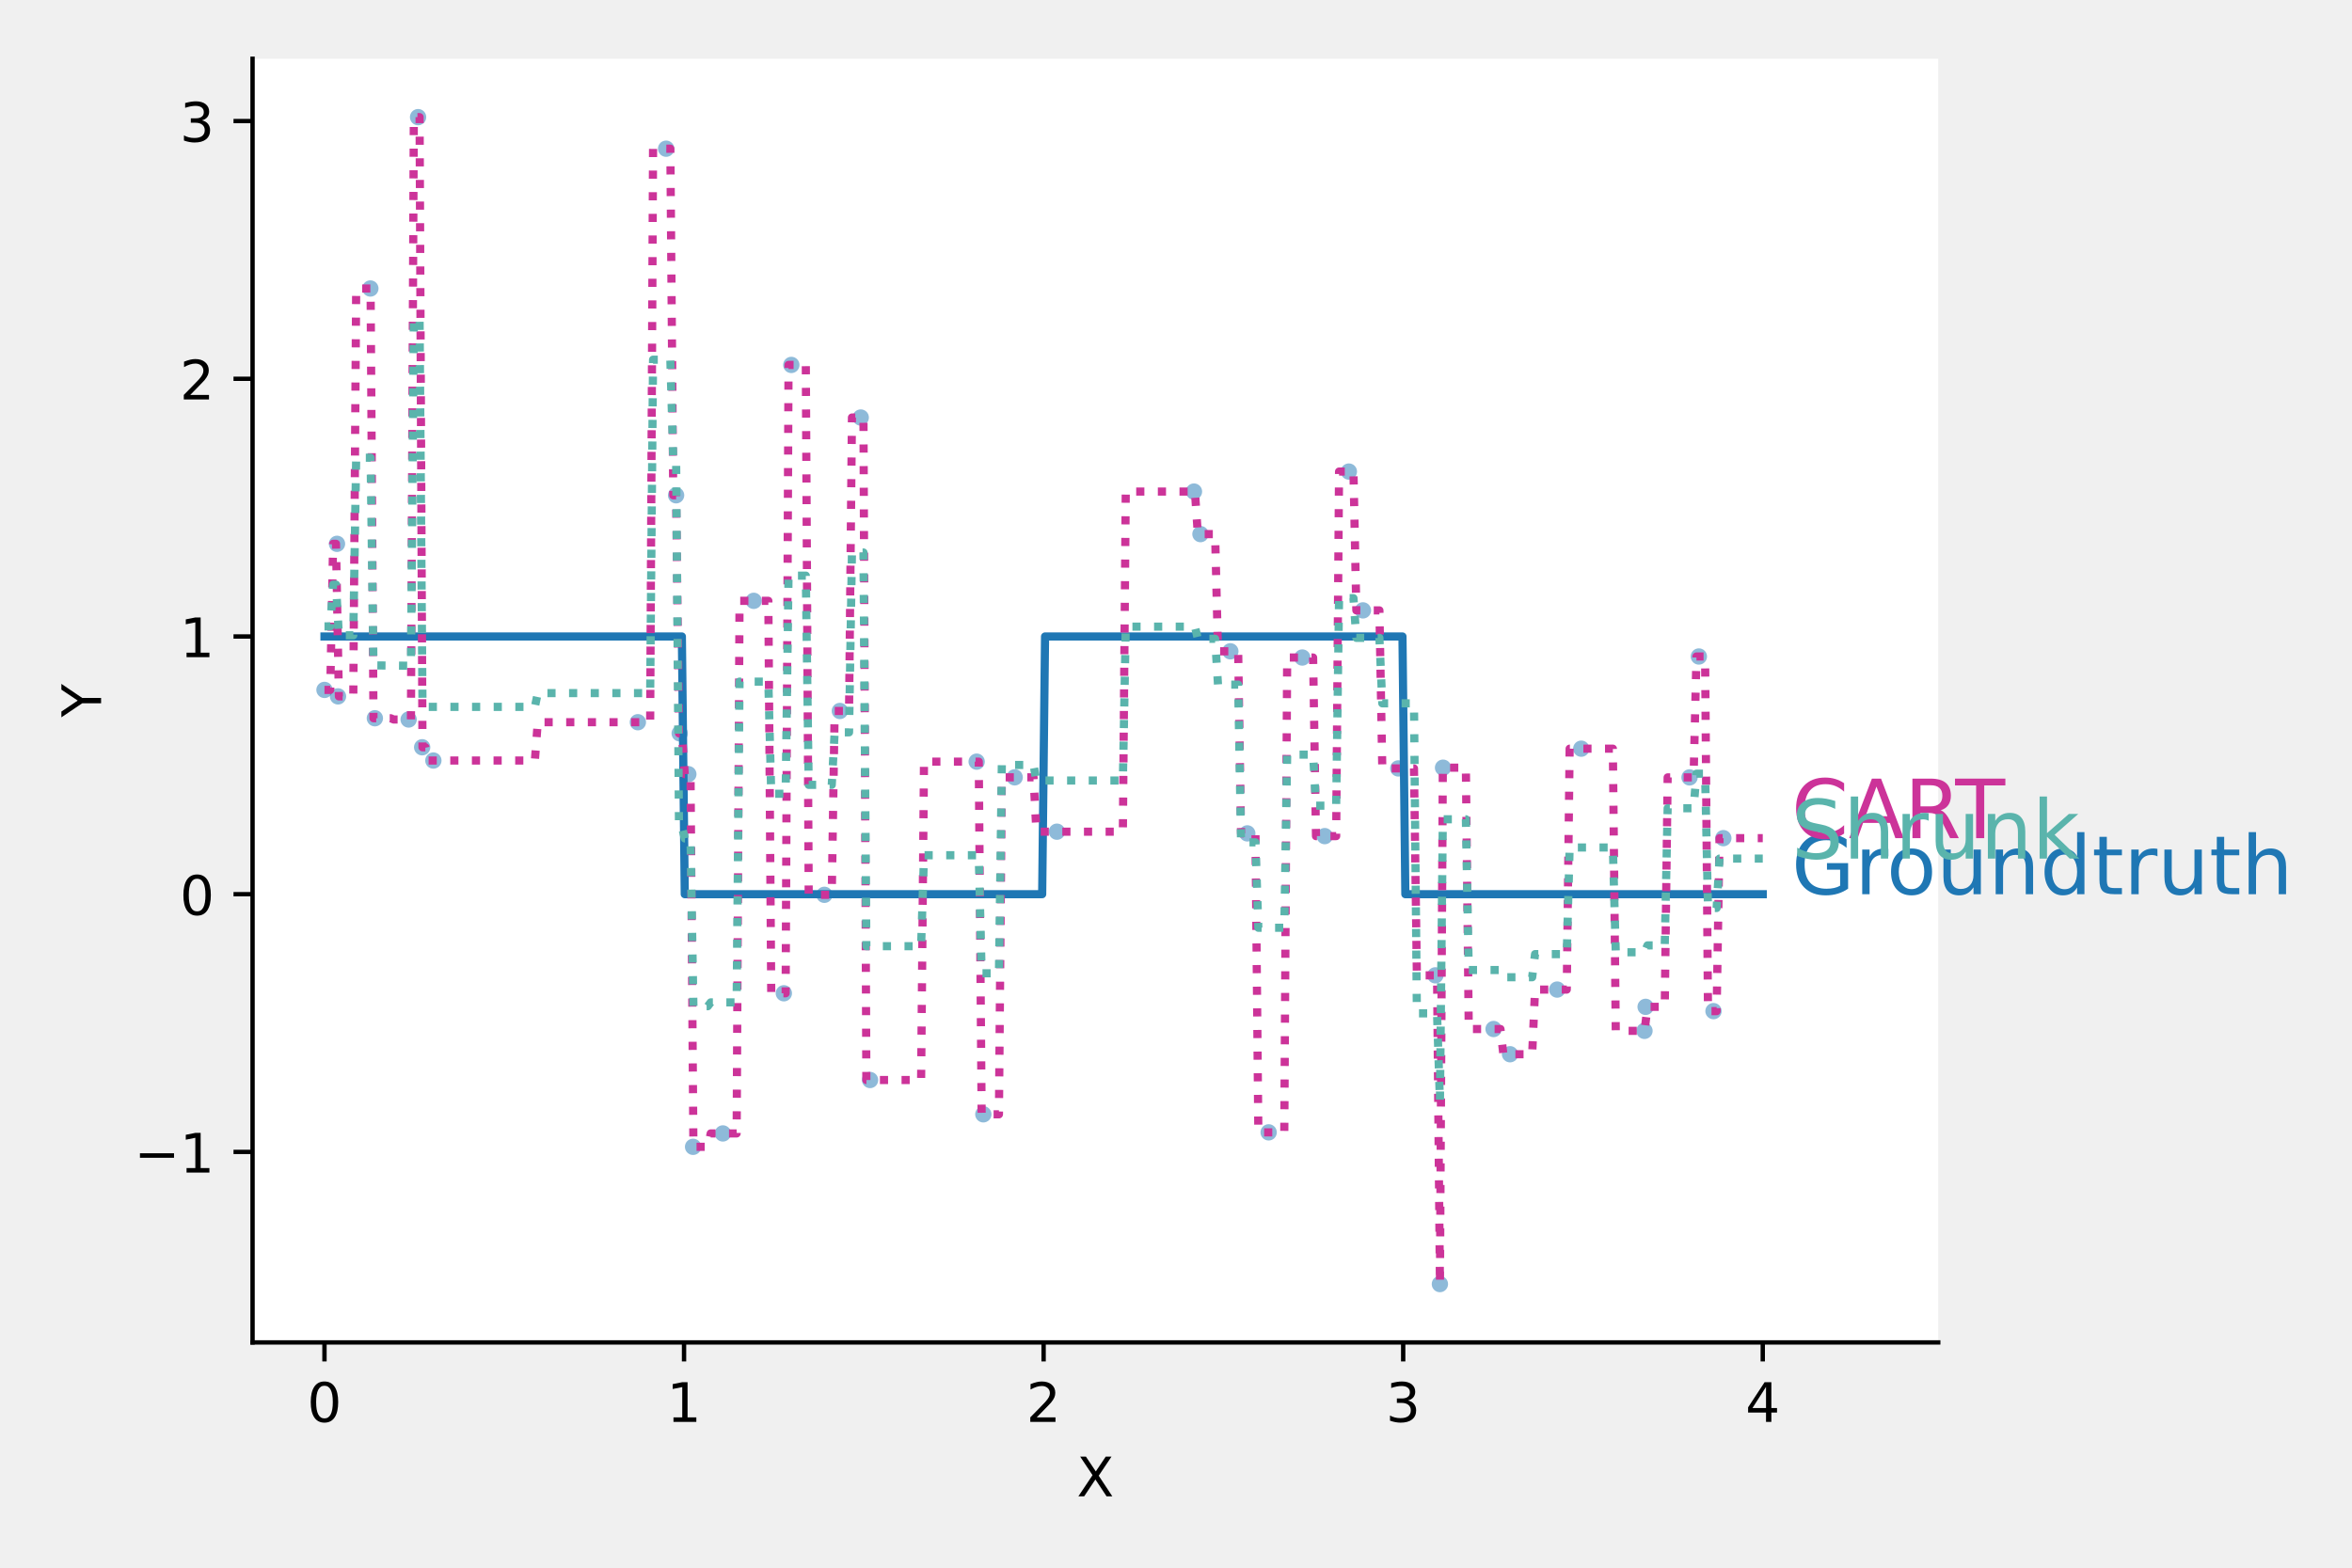
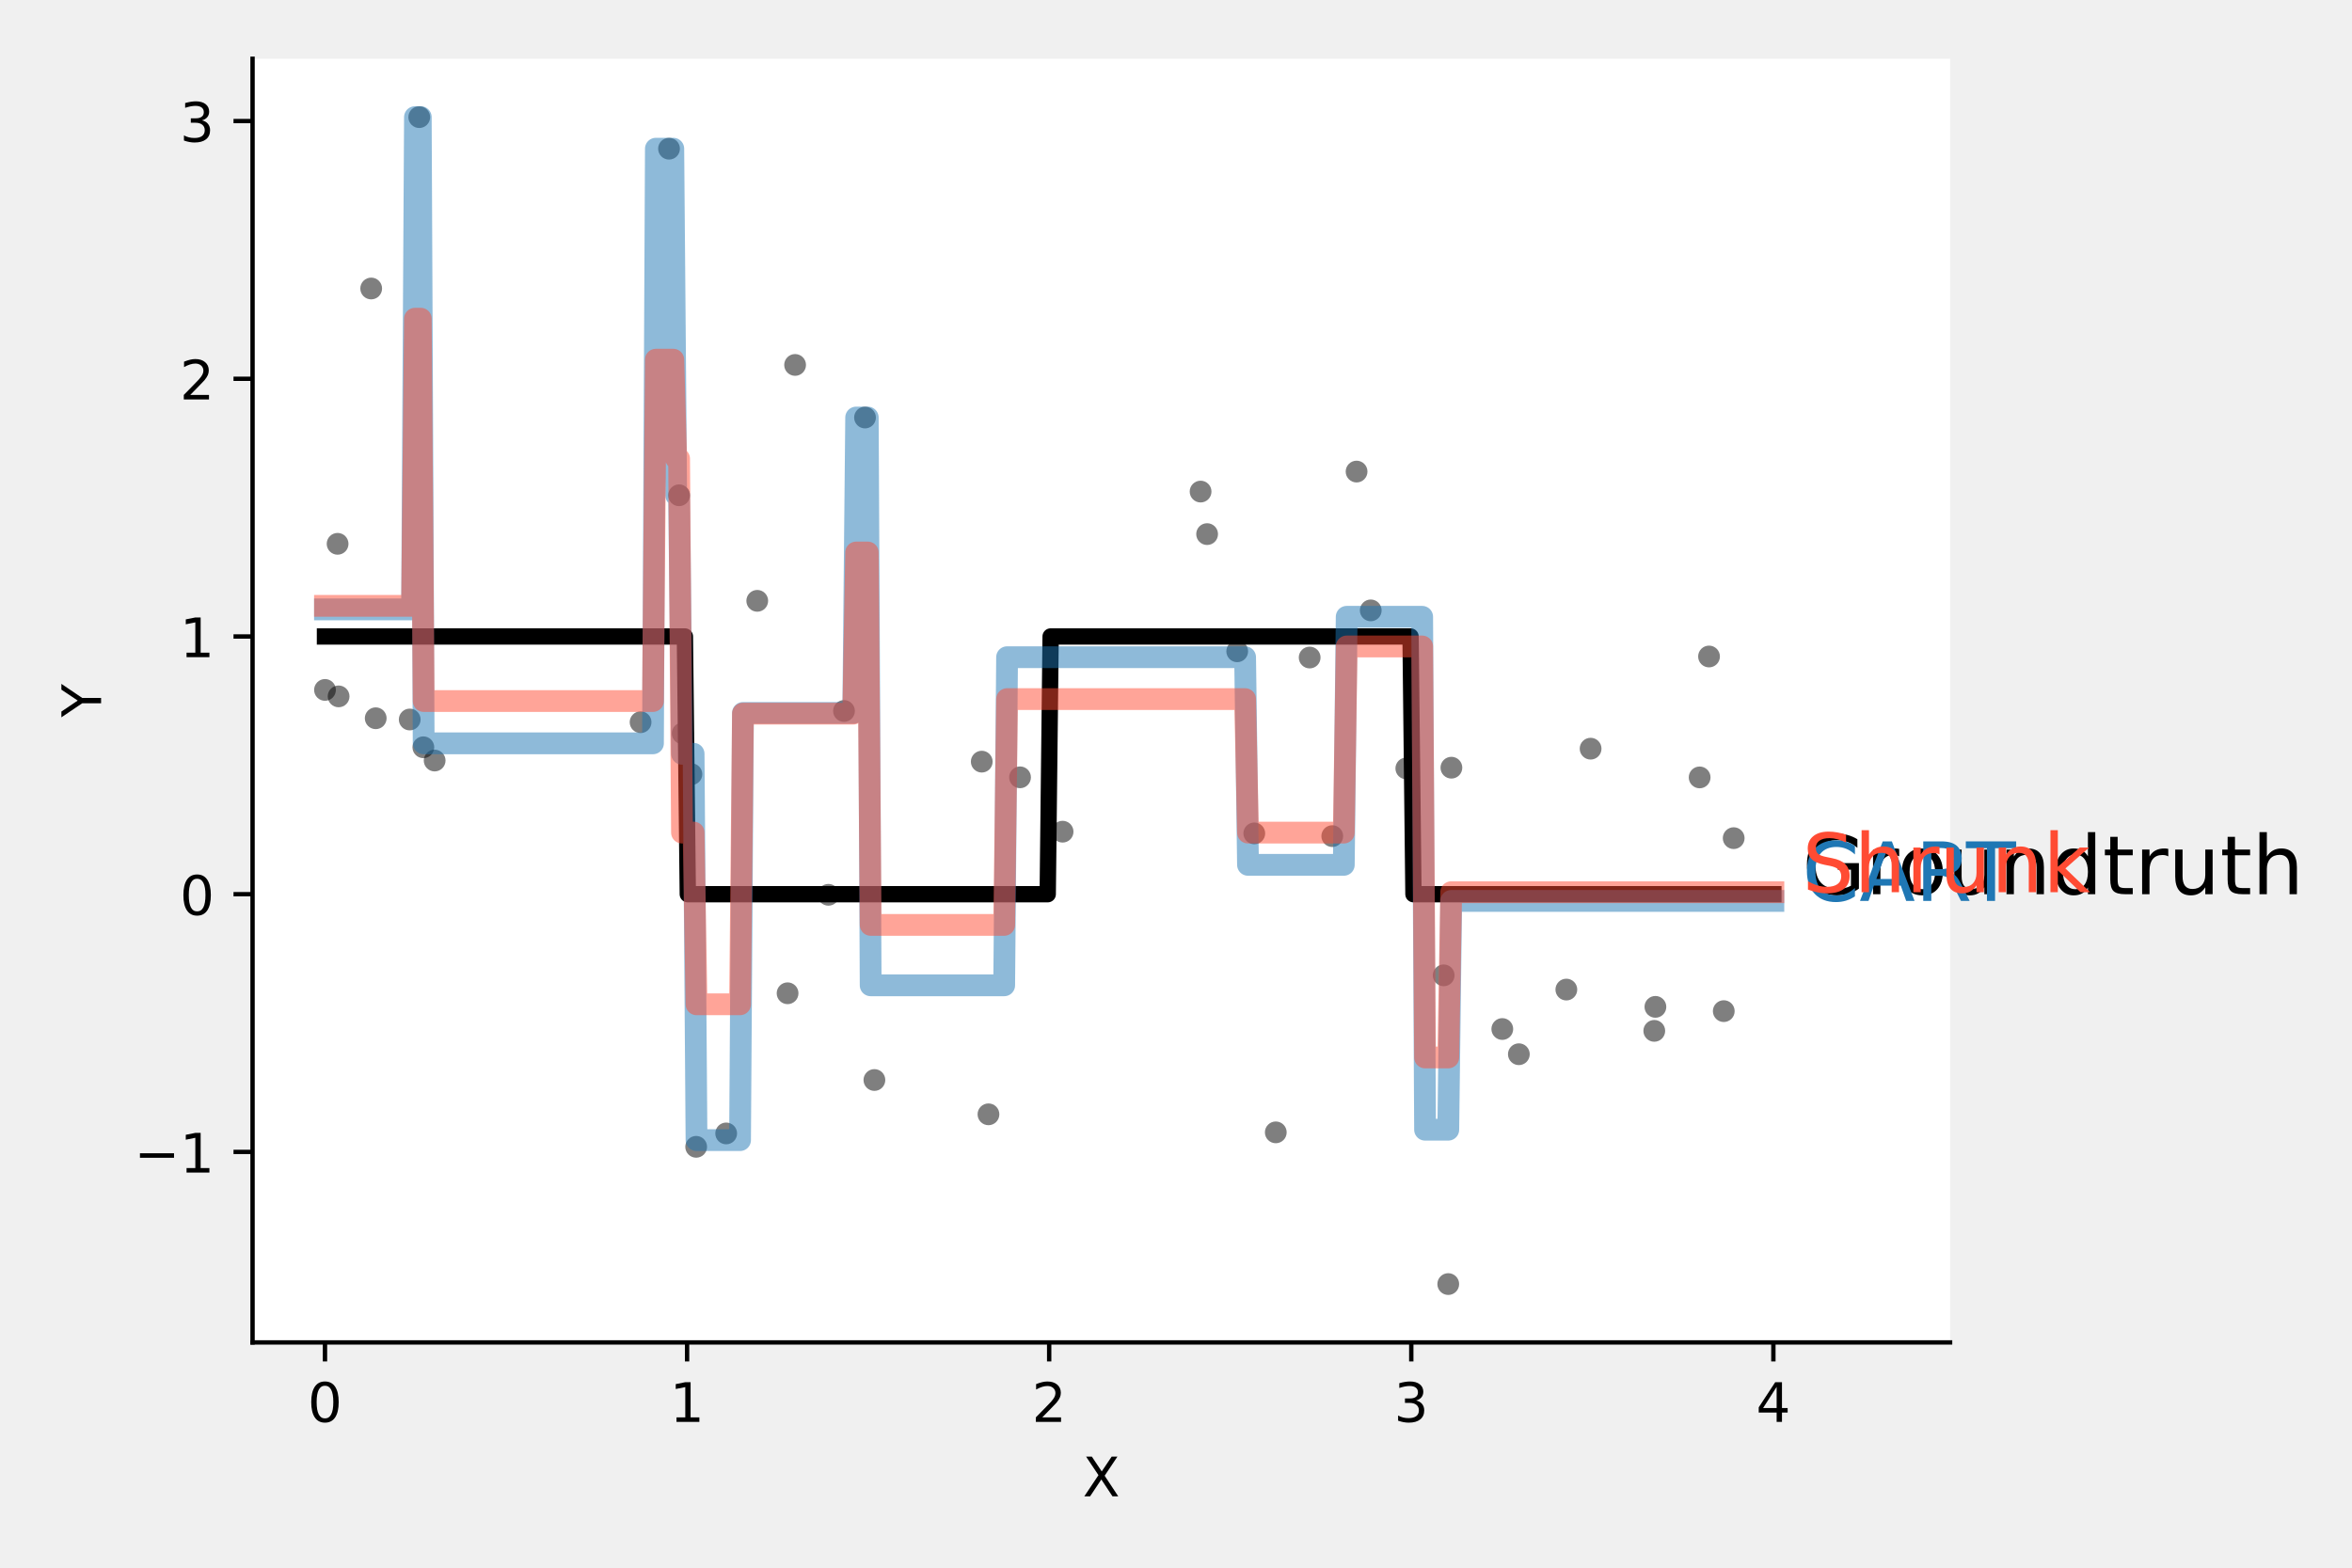
<svg xmlns="http://www.w3.org/2000/svg" xmlns:xlink="http://www.w3.org/1999/xlink" height="288pt" version="1.1" viewBox="0 0 432 288" width="432pt">
  <defs>
    <style type="text/css">*{stroke-linecap:butt;stroke-linejoin:round;}</style>
  </defs>
  <g id="figure_1">
    <g id="patch_1">
      <path d="M 0 288  L 432 288  L 432 0  L 0 0  z " style="fill:none;" />
    </g>
    <g id="axes_1">
      <g id="patch_2">
-         <path d="M 46.388 246.616  L 356.001 246.616  L 356.001 10.8  L 46.388 10.8  z " style="fill:#ffffff;" />
+         <path d="M 46.388 246.616  L 358.178 246.616  L 358.178 10.8  L 46.388 10.8  z " style="fill:#ffffff;" />
      </g>
      <g id="matplotlib.axis_1">
        <g id="xtick_1">
          <g id="line2d_1">
            <defs>
-               <path d="M 0 0  L 0 3.5  " id="m88d612ea85" style="stroke:#000000;stroke-width:0.8;" />
+               <path d="M 0 0  L 0 3.5  " id="me3b4409cb2" style="stroke:#000000;stroke-width:0.8;" />
            </defs>
            <g>
-               <use style="stroke:#000000;stroke-width:0.8;" x="59.597" xlink:href="#m88d612ea85" y="246.616" />
+               <use style="stroke:#000000;stroke-width:0.8;" x="59.69" xlink:href="#me3b4409cb2" y="246.616" />
            </g>
          </g>
          <g id="text_1">
-             <g transform="translate(56.4155 261.2144)scale(0.1 -0.1)">
+             <g transform="translate(56.50837 261.2144)scale(0.1 -0.1)">
              <defs>
                <path d="M 2034 4250  Q 1547 4250 1301 3770  Q 1056 3291 1056 2328  Q 1056 1369 1301 889  Q 1547 409 2034 409  Q 2525 409 2770 889  Q 3016 1369 3016 2328  Q 3016 3291 2770 3770  Q 2525 4250 2034 4250  z M 2034 4750  Q 2819 4750 3233 4129  Q 3647 3509 3647 2328  Q 3647 1150 3233 529  Q 2819 -91 2034 -91  Q 1250 -91 836 529  Q 422 1150 422 2328  Q 422 3509 836 4129  Q 1250 4750 2034 4750  z " id="DejaVuSans-30" transform="scale(0.015625)" />
              </defs>
              <use xlink:href="#DejaVuSans-30" />
            </g>
          </g>
        </g>
        <g id="xtick_2">
          <g id="line2d_2">
            <g>
-               <use style="stroke:#000000;stroke-width:0.8;" x="125.64" xlink:href="#m88d612ea85" y="246.616" />
+               <use style="stroke:#000000;stroke-width:0.8;" x="126.198" xlink:href="#me3b4409cb2" y="246.616" />
            </g>
          </g>
          <g id="text_2">
-             <g transform="translate(122.4592 261.2144)scale(0.1 -0.1)">
+             <g transform="translate(123.0164 261.2144)scale(0.1 -0.1)">
              <defs>
                <path d="M 794 531  L 1825 531  L 1825 4091  L 703 3866  L 703 4441  L 1819 4666  L 2450 4666  L 2450 531  L 3481 531  L 3481 0  L 794 0  L 794 531  z " id="DejaVuSans-31" transform="scale(0.015625)" />
              </defs>
              <use xlink:href="#DejaVuSans-31" />
            </g>
          </g>
        </g>
        <g id="xtick_3">
          <g id="line2d_3">
            <g>
-               <use style="stroke:#000000;stroke-width:0.8;" x="191.684" xlink:href="#m88d612ea85" y="246.616" />
+               <use style="stroke:#000000;stroke-width:0.8;" x="192.706" xlink:href="#me3b4409cb2" y="246.616" />
            </g>
          </g>
          <g id="text_3">
-             <g transform="translate(188.503 261.2144)scale(0.1 -0.1)">
+             <g transform="translate(189.5245 261.2144)scale(0.1 -0.1)">
              <defs>
                <path d="M 1228 531  L 3431 531  L 3431 0  L 469 0  L 469 531  Q 828 903 1448 1529  Q 2069 2156 2228 2338  Q 2531 2678 2651 2914  Q 2772 3150 2772 3378  Q 2772 3750 2511 3984  Q 2250 4219 1831 4219  Q 1534 4219 1204 4116  Q 875 4013 500 3803  L 500 4441  Q 881 4594 1212 4672  Q 1544 4750 1819 4750  Q 2544 4750 2975 4387  Q 3406 4025 3406 3419  Q 3406 3131 3298 2873  Q 3191 2616 2906 2266  Q 2828 2175 2409 1742  Q 1991 1309 1228 531  z " id="DejaVuSans-32" transform="scale(0.015625)" />
              </defs>
              <use xlink:href="#DejaVuSans-32" />
            </g>
          </g>
        </g>
        <g id="xtick_4">
          <g id="line2d_4">
            <g>
-               <use style="stroke:#000000;stroke-width:0.8;" x="257.728" xlink:href="#m88d612ea85" y="246.616" />
+               <use style="stroke:#000000;stroke-width:0.8;" x="259.214" xlink:href="#me3b4409cb2" y="246.616" />
            </g>
          </g>
          <g id="text_4">
-             <g transform="translate(254.5467 261.2144)scale(0.1 -0.1)">
+             <g transform="translate(256.0326 261.2144)scale(0.1 -0.1)">
              <defs>
                <path d="M 2597 2516  Q 3050 2419 3304 2112  Q 3559 1806 3559 1356  Q 3559 666 3084 287  Q 2609 -91 1734 -91  Q 1441 -91 1130 -33  Q 819 25 488 141  L 488 750  Q 750 597 1062 519  Q 1375 441 1716 441  Q 2309 441 2620 675  Q 2931 909 2931 1356  Q 2931 1769 2642 2001  Q 2353 2234 1838 2234  L 1294 2234  L 1294 2753  L 1863 2753  Q 2328 2753 2575 2939  Q 2822 3125 2822 3475  Q 2822 3834 2567 4026  Q 2313 4219 1838 4219  Q 1578 4219 1281 4162  Q 984 4106 628 3988  L 628 4550  Q 988 4650 1302 4700  Q 1616 4750 1894 4750  Q 2613 4750 3031 4423  Q 3450 4097 3450 3541  Q 3450 3153 3228 2886  Q 3006 2619 2597 2516  z " id="DejaVuSans-33" transform="scale(0.015625)" />
              </defs>
              <use xlink:href="#DejaVuSans-33" />
            </g>
          </g>
        </g>
        <g id="xtick_5">
          <g id="line2d_5">
            <g>
-               <use style="stroke:#000000;stroke-width:0.8;" x="323.772" xlink:href="#m88d612ea85" y="246.616" />
+               <use style="stroke:#000000;stroke-width:0.8;" x="325.722" xlink:href="#me3b4409cb2" y="246.616" />
            </g>
          </g>
          <g id="text_5">
-             <g transform="translate(320.5904 261.2144)scale(0.1 -0.1)">
+             <g transform="translate(322.5407 261.2144)scale(0.1 -0.1)">
              <defs>
                <path d="M 2419 4116  L 825 1625  L 2419 1625  L 2419 4116  z M 2253 4666  L 3047 4666  L 3047 1625  L 3713 1625  L 3713 1100  L 3047 1100  L 3047 0  L 2419 0  L 2419 1100  L 313 1100  L 313 1709  L 2253 4666  z " id="DejaVuSans-34" transform="scale(0.015625)" />
              </defs>
              <use xlink:href="#DejaVuSans-34" />
            </g>
          </g>
        </g>
        <g id="text_6">
-           <g transform="translate(197.7695 274.8926)scale(0.1 -0.1)">
+           <g transform="translate(198.8579 274.8926)scale(0.1 -0.1)">
            <defs>
              <path d="M 403 4666  L 1081 4666  L 2241 2931  L 3406 4666  L 4084 4666  L 2584 2425  L 4184 0  L 3506 0  L 2194 1984  L 872 0  L 191 0  L 1856 2491  L 403 4666  z " id="DejaVuSans-58" transform="scale(0.015625)" />
            </defs>
            <use xlink:href="#DejaVuSans-58" />
          </g>
        </g>
      </g>
      <g id="matplotlib.axis_2">
        <g id="ytick_1">
          <g id="line2d_6">
            <defs>
-               <path d="M 0 0  L -3.5 0  " id="m5447506911" style="stroke:#000000;stroke-width:0.8;" />
+               <path d="M 0 0  L -3.5 0  " id="m76768db3b4" style="stroke:#000000;stroke-width:0.8;" />
            </defs>
            <g>
-               <use style="stroke:#000000;stroke-width:0.8;" x="46.388" xlink:href="#m5447506911" y="211.617" />
+               <use style="stroke:#000000;stroke-width:0.8;" x="46.388" xlink:href="#m76768db3b4" y="211.617" />
            </g>
          </g>
          <g id="text_7">
            <g transform="translate(24.64581 215.416)scale(0.1 -0.1)">
              <defs>
                <path d="M 678 2272  L 4684 2272  L 4684 1741  L 678 1741  L 678 2272  z " id="DejaVuSans-2212" transform="scale(0.015625)" />
              </defs>
              <use xlink:href="#DejaVuSans-2212" />
              <use x="83.789" xlink:href="#DejaVuSans-31" />
            </g>
          </g>
        </g>
        <g id="ytick_2">
          <g id="line2d_7">
            <g>
-               <use style="stroke:#000000;stroke-width:0.8;" x="46.388" xlink:href="#m5447506911" y="164.272" />
+               <use style="stroke:#000000;stroke-width:0.8;" x="46.388" xlink:href="#m76768db3b4" y="164.272" />
            </g>
          </g>
          <g id="text_8">
            <g transform="translate(33.0255 168.0717)scale(0.1 -0.1)">
              <use xlink:href="#DejaVuSans-30" />
            </g>
          </g>
        </g>
        <g id="ytick_3">
          <g id="line2d_8">
            <g>
-               <use style="stroke:#000000;stroke-width:0.8;" x="46.388" xlink:href="#m5447506911" y="116.928" />
+               <use style="stroke:#000000;stroke-width:0.8;" x="46.388" xlink:href="#m76768db3b4" y="116.928" />
            </g>
          </g>
          <g id="text_9">
            <g transform="translate(33.0255 120.7274)scale(0.1 -0.1)">
              <use xlink:href="#DejaVuSans-31" />
            </g>
          </g>
        </g>
        <g id="ytick_4">
          <g id="line2d_9">
            <g>
-               <use style="stroke:#000000;stroke-width:0.8;" x="46.388" xlink:href="#m5447506911" y="69.584" />
+               <use style="stroke:#000000;stroke-width:0.8;" x="46.388" xlink:href="#m76768db3b4" y="69.584" />
            </g>
          </g>
          <g id="text_10">
            <g transform="translate(33.0255 73.38306)scale(0.1 -0.1)">
              <use xlink:href="#DejaVuSans-32" />
            </g>
          </g>
        </g>
        <g id="ytick_5">
          <g id="line2d_10">
            <g>
-               <use style="stroke:#000000;stroke-width:0.8;" x="46.388" xlink:href="#m5447506911" y="22.24" />
+               <use style="stroke:#000000;stroke-width:0.8;" x="46.388" xlink:href="#m76768db3b4" y="22.24" />
            </g>
          </g>
          <g id="text_11">
            <g transform="translate(33.0255 26.03875)scale(0.1 -0.1)">
              <use xlink:href="#DejaVuSans-33" />
            </g>
          </g>
        </g>
        <g id="text_12">
          <g transform="translate(18.56612 131.7619)rotate(-90)scale(0.1 -0.1)">
            <defs>
              <path d="M -13 4666  L 666 4666  L 1959 2747  L 3244 4666  L 3922 4666  L 2272 2222  L 2272 0  L 1638 0  L 1638 2222  L -13 4666  z " id="DejaVuSans-59" transform="scale(0.015625)" />
            </defs>
            <use xlink:href="#DejaVuSans-59" />
          </g>
        </g>
      </g>
      <g id="line2d_11">
        <defs>
-           <path d="M 0 1.5  C 0.398 1.5 0.779 1.342 1.061 1.061  C 1.342 0.779 1.5 0.398 1.5 0  C 1.5 -0.398 1.342 -0.779 1.061 -1.061  C 0.779 -1.342 0.398 -1.5 0 -1.5  C -0.398 -1.5 -0.779 -1.342 -1.061 -1.061  C -1.342 -0.779 -1.5 -0.398 -1.5 0  C -1.5 0.398 -1.342 0.779 -1.061 1.061  C -0.779 1.342 -0.398 1.5 0 1.5  z " id="m12febdc190" />
+           <path d="M 0 2  C 0.53 2 1.039 1.789 1.414 1.414  C 1.789 1.039 2 0.53 2 0  C 2 -0.53 1.789 -1.039 1.414 -1.414  C 1.039 -1.789 0.53 -2 0 -2  C -0.53 -2 -1.039 -1.789 -1.414 -1.414  C -1.789 -1.039 -2 -0.53 -2 0  C -2 0.53 -1.789 1.039 -1.414 1.414  C -1.039 1.789 -0.53 2 0 2  z " id="m5ec440150c" />
        </defs>
-         <g clip-path="url(#p213bc5f3c3)">
-           <use style="fill:#1f77b4;fill-opacity:0.5;" x="265.046" xlink:href="#m12febdc190" y="141.032" />
-           <use style="fill:#1f77b4;fill-opacity:0.5;" x="122.349" xlink:href="#m12febdc190" y="27.318" />
-           <use style="fill:#1f77b4;fill-opacity:0.5;" x="277.35" xlink:href="#m12febdc190" y="193.672" />
-           <use style="fill:#1f77b4;fill-opacity:0.5;" x="314.723" xlink:href="#m12febdc190" y="185.755" />
-           <use style="fill:#1f77b4;fill-opacity:0.5;" x="316.534" xlink:href="#m12febdc190" y="153.977" />
-           <use style="fill:#1f77b4;fill-opacity:0.5;" x="179.387" xlink:href="#m12febdc190" y="139.922" />
-           <use style="fill:#1f77b4;fill-opacity:0.5;" x="220.49" xlink:href="#m12febdc190" y="98.121" />
-           <use style="fill:#1f77b4;fill-opacity:0.5;" x="264.471" xlink:href="#m12febdc190" y="235.897" />
-           <use style="fill:#1f77b4;fill-opacity:0.5;" x="229.095" xlink:href="#m12febdc190" y="153.101" />
-           <use style="fill:#1f77b4;fill-opacity:0.5;" x="250.336" xlink:href="#m12febdc190" y="112.134" />
-           <use style="fill:#1f77b4;fill-opacity:0.5;" x="68.853" xlink:href="#m12febdc190" y="131.949" />
-           <use style="fill:#1f77b4;fill-opacity:0.5;" x="138.44" xlink:href="#m12febdc190" y="110.379" />
-           <use style="fill:#1f77b4;fill-opacity:0.5;" x="75.054" xlink:href="#m12febdc190" y="132.179" />
-           <use style="fill:#1f77b4;fill-opacity:0.5;" x="286.011" xlink:href="#m12febdc190" y="181.795" />
-           <use style="fill:#1f77b4;fill-opacity:0.5;" x="158.095" xlink:href="#m12febdc190" y="76.704" />
-           <use style="fill:#1f77b4;fill-opacity:0.5;" x="239.196" xlink:href="#m12febdc190" y="120.794" />
-           <use style="fill:#1f77b4;fill-opacity:0.5;" x="127.299" xlink:href="#m12febdc190" y="210.683" />
-           <use style="fill:#1f77b4;fill-opacity:0.5;" x="151.419" xlink:href="#m12febdc190" y="164.386" />
-           <use style="fill:#1f77b4;fill-opacity:0.5;" x="62.083" xlink:href="#m12febdc190" y="127.932" />
-           <use style="fill:#1f77b4;fill-opacity:0.5;" x="154.26" xlink:href="#m12febdc190" y="130.612" />
-           <use style="fill:#1f77b4;fill-opacity:0.5;" x="310.324" xlink:href="#m12febdc190" y="142.818" />
-           <use style="fill:#1f77b4;fill-opacity:0.5;" x="117.16" xlink:href="#m12febdc190" y="132.678" />
-           <use style="fill:#1f77b4;fill-opacity:0.5;" x="143.972" xlink:href="#m12febdc190" y="182.474" />
-           <use style="fill:#1f77b4;fill-opacity:0.5;" x="302.049" xlink:href="#m12febdc190" y="189.38" />
-           <use style="fill:#1f77b4;fill-opacity:0.5;" x="68.025" xlink:href="#m12febdc190" y="52.999" />
-           <use style="fill:#1f77b4;fill-opacity:0.5;" x="76.79" xlink:href="#m12febdc190" y="21.519" />
-           <use style="fill:#1f77b4;fill-opacity:0.5;" x="225.982" xlink:href="#m12febdc190" y="119.652" />
-           <use style="fill:#1f77b4;fill-opacity:0.5;" x="290.436" xlink:href="#m12febdc190" y="137.539" />
-           <use style="fill:#1f77b4;fill-opacity:0.5;" x="61.899" xlink:href="#m12febdc190" y="99.906" />
-           <use style="fill:#1f77b4;fill-opacity:0.5;" x="256.824" xlink:href="#m12febdc190" y="141.167" />
-           <use style="fill:#1f77b4;fill-opacity:0.5;" x="274.329" xlink:href="#m12febdc190" y="189.041" />
-           <use style="fill:#1f77b4;fill-opacity:0.5;" x="79.599" xlink:href="#m12febdc190" y="139.718" />
-           <use style="fill:#1f77b4;fill-opacity:0.5;" x="233.016" xlink:href="#m12febdc190" y="208.026" />
-           <use style="fill:#1f77b4;fill-opacity:0.5;" x="194.131" xlink:href="#m12febdc190" y="152.789" />
-           <use style="fill:#1f77b4;fill-opacity:0.5;" x="186.37" xlink:href="#m12febdc190" y="142.803" />
-           <use style="fill:#1f77b4;fill-opacity:0.5;" x="312.035" xlink:href="#m12febdc190" y="120.605" />
-           <use style="fill:#1f77b4;fill-opacity:0.5;" x="59.6" xlink:href="#m12febdc190" y="126.745" />
-           <use style="fill:#1f77b4;fill-opacity:0.5;" x="124.842" xlink:href="#m12febdc190" y="134.726" />
-           <use style="fill:#1f77b4;fill-opacity:0.5;" x="247.751" xlink:href="#m12febdc190" y="86.633" />
-           <use style="fill:#1f77b4;fill-opacity:0.5;" x="145.343" xlink:href="#m12febdc190" y="67.042" />
-           <use style="fill:#1f77b4;fill-opacity:0.5;" x="132.772" xlink:href="#m12febdc190" y="208.224" />
-           <use style="fill:#1f77b4;fill-opacity:0.5;" x="243.316" xlink:href="#m12febdc190" y="153.604" />
-           <use style="fill:#1f77b4;fill-opacity:0.5;" x="302.255" xlink:href="#m12febdc190" y="184.969" />
-           <use style="fill:#1f77b4;fill-opacity:0.5;" x="124.181" xlink:href="#m12febdc190" y="90.987" />
-           <use style="fill:#1f77b4;fill-opacity:0.5;" x="180.612" xlink:href="#m12febdc190" y="204.711" />
-           <use style="fill:#1f77b4;fill-opacity:0.5;" x="126.431" xlink:href="#m12febdc190" y="142.226" />
-           <use style="fill:#1f77b4;fill-opacity:0.5;" x="159.807" xlink:href="#m12febdc190" y="198.408" />
-           <use style="fill:#1f77b4;fill-opacity:0.5;" x="219.301" xlink:href="#m12febdc190" y="90.308" />
-           <use style="fill:#1f77b4;fill-opacity:0.5;" x="263.64" xlink:href="#m12febdc190" y="179.179" />
-           <use style="fill:#1f77b4;fill-opacity:0.5;" x="77.539" xlink:href="#m12febdc190" y="137.281" />
+         <g clip-path="url(#p283c6fd449)">
+           <use style="fill-opacity:0.5;" x="266.584" xlink:href="#m5ec440150c" y="141.032" />
+           <use style="fill-opacity:0.5;" x="122.883" xlink:href="#m5ec440150c" y="27.318" />
+           <use style="fill-opacity:0.5;" x="278.974" xlink:href="#m5ec440150c" y="193.672" />
+           <use style="fill-opacity:0.5;" x="316.61" xlink:href="#m5ec440150c" y="185.755" />
+           <use style="fill-opacity:0.5;" x="318.433" xlink:href="#m5ec440150c" y="153.977" />
+           <use style="fill-opacity:0.5;" x="180.322" xlink:href="#m5ec440150c" y="139.922" />
+           <use style="fill-opacity:0.5;" x="221.715" xlink:href="#m5ec440150c" y="98.121" />
+           <use style="fill-opacity:0.5;" x="266.005" xlink:href="#m5ec440150c" y="235.897" />
+           <use style="fill-opacity:0.5;" x="230.38" xlink:href="#m5ec440150c" y="153.101" />
+           <use style="fill-opacity:0.5;" x="251.77" xlink:href="#m5ec440150c" y="112.134" />
+           <use style="fill-opacity:0.5;" x="69.01" xlink:href="#m5ec440150c" y="131.949" />
+           <use style="fill-opacity:0.5;" x="139.087" xlink:href="#m5ec440150c" y="110.379" />
+           <use style="fill-opacity:0.5;" x="75.256" xlink:href="#m5ec440150c" y="132.179" />
+           <use style="fill-opacity:0.5;" x="287.696" xlink:href="#m5ec440150c" y="181.795" />
+           <use style="fill-opacity:0.5;" x="158.881" xlink:href="#m5ec440150c" y="76.704" />
+           <use style="fill-opacity:0.5;" x="240.551" xlink:href="#m5ec440150c" y="120.794" />
+           <use style="fill-opacity:0.5;" x="127.868" xlink:href="#m5ec440150c" y="210.683" />
+           <use style="fill-opacity:0.5;" x="152.157" xlink:href="#m5ec440150c" y="164.386" />
+           <use style="fill-opacity:0.5;" x="62.194" xlink:href="#m5ec440150c" y="127.932" />
+           <use style="fill-opacity:0.5;" x="155.018" xlink:href="#m5ec440150c" y="130.612" />
+           <use style="fill-opacity:0.5;" x="312.179" xlink:href="#m5ec440150c" y="142.818" />
+           <use style="fill-opacity:0.5;" x="117.658" xlink:href="#m5ec440150c" y="132.678" />
+           <use style="fill-opacity:0.5;" x="144.658" xlink:href="#m5ec440150c" y="182.474" />
+           <use style="fill-opacity:0.5;" x="303.847" xlink:href="#m5ec440150c" y="189.38" />
+           <use style="fill-opacity:0.5;" x="68.177" xlink:href="#m5ec440150c" y="52.999" />
+           <use style="fill-opacity:0.5;" x="77.004" xlink:href="#m5ec440150c" y="21.519" />
+           <use style="fill-opacity:0.5;" x="227.244" xlink:href="#m5ec440150c" y="119.652" />
+           <use style="fill-opacity:0.5;" x="292.152" xlink:href="#m5ec440150c" y="137.539" />
+           <use style="fill-opacity:0.5;" x="62.008" xlink:href="#m5ec440150c" y="99.906" />
+           <use style="fill-opacity:0.5;" x="258.303" xlink:href="#m5ec440150c" y="141.167" />
+           <use style="fill-opacity:0.5;" x="275.932" xlink:href="#m5ec440150c" y="189.041" />
+           <use style="fill-opacity:0.5;" x="79.833" xlink:href="#m5ec440150c" y="139.718" />
+           <use style="fill-opacity:0.5;" x="234.328" xlink:href="#m5ec440150c" y="208.026" />
+           <use style="fill-opacity:0.5;" x="195.17" xlink:href="#m5ec440150c" y="152.789" />
+           <use style="fill-opacity:0.5;" x="187.354" xlink:href="#m5ec440150c" y="142.803" />
+           <use style="fill-opacity:0.5;" x="313.903" xlink:href="#m5ec440150c" y="120.605" />
+           <use style="fill-opacity:0.5;" x="59.693" xlink:href="#m5ec440150c" y="126.745" />
+           <use style="fill-opacity:0.5;" x="125.394" xlink:href="#m5ec440150c" y="134.726" />
+           <use style="fill-opacity:0.5;" x="249.167" xlink:href="#m5ec440150c" y="86.633" />
+           <use style="fill-opacity:0.5;" x="146.039" xlink:href="#m5ec440150c" y="67.042" />
+           <use style="fill-opacity:0.5;" x="133.38" xlink:href="#m5ec440150c" y="208.224" />
+           <use style="fill-opacity:0.5;" x="244.701" xlink:href="#m5ec440150c" y="153.604" />
+           <use style="fill-opacity:0.5;" x="304.054" xlink:href="#m5ec440150c" y="184.969" />
+           <use style="fill-opacity:0.5;" x="124.728" xlink:href="#m5ec440150c" y="90.987" />
+           <use style="fill-opacity:0.5;" x="181.555" xlink:href="#m5ec440150c" y="204.711" />
+           <use style="fill-opacity:0.5;" x="126.994" xlink:href="#m5ec440150c" y="142.226" />
+           <use style="fill-opacity:0.5;" x="160.605" xlink:href="#m5ec440150c" y="198.408" />
+           <use style="fill-opacity:0.5;" x="220.516" xlink:href="#m5ec440150c" y="90.308" />
+           <use style="fill-opacity:0.5;" x="265.167" xlink:href="#m5ec440150c" y="179.179" />
+           <use style="fill-opacity:0.5;" x="77.758" xlink:href="#m5ec440150c" y="137.281" />
        </g>
      </g>
      <g id="line2d_12">
-         <path clip-path="url(#p213bc5f3c3)" d="M 59.597 116.928  L 125.243 116.928  L 125.773 164.272  L 191.42 164.272  L 191.949 116.928  L 257.596 116.928  L 258.125 164.272  L 323.772 164.272  L 323.772 164.272  " style="fill:none;stroke:#1f77b4;stroke-linecap:square;stroke-width:1.5;" />
+         <path clip-path="url(#p283c6fd449)" d="M 59.69 116.928  L 125.798 116.928  L 126.331 164.272  L 192.439 164.272  L 192.972 116.928  L 259.081 116.928  L 259.614 164.272  L 325.722 164.272  L 325.722 164.272  " style="fill:none;stroke:#000000;stroke-linecap:square;stroke-width:3;" />
      </g>
      <g id="line2d_13">
-         <path clip-path="url(#p213bc5f3c3)" d="M 59.597 126.745  L 60.656 126.745  L 61.185 99.906  L 61.714 99.906  L 62.244 127.932  L 64.891 127.932  L 65.42 52.999  L 68.067 52.999  L 68.597 131.949  L 71.773 131.949  L 72.303 132.179  L 75.479 132.179  L 76.008 21.519  L 77.067 21.519  L 77.597 137.281  L 78.126 137.281  L 78.655 139.718  L 98.244 139.718  L 98.773 132.678  L 119.42 132.678  L 119.949 27.318  L 123.126 27.318  L 123.655 90.987  L 124.185 90.987  L 124.714 134.726  L 125.243 134.726  L 125.773 142.226  L 126.832 142.226  L 127.361 210.683  L 130.008 210.683  L 130.538 208.224  L 135.302 208.224  L 135.832 110.379  L 141.126 110.379  L 141.655 182.474  L 144.302 182.474  L 144.832 67.042  L 148.008 67.042  L 148.537 164.386  L 152.773 164.386  L 153.302 130.612  L 155.949 130.612  L 156.479 76.704  L 158.596 76.704  L 159.126 198.408  L 169.184 198.408  L 169.714 139.922  L 179.773 139.922  L 180.302 204.711  L 183.478 204.711  L 184.008 142.803  L 189.831 142.803  L 190.361 152.789  L 206.243 152.789  L 206.772 90.308  L 219.478 90.308  L 220.008 98.121  L 223.184 98.121  L 223.713 119.652  L 227.419 119.652  L 227.949 153.101  L 230.596 153.101  L 231.125 208.026  L 235.89 208.026  L 236.419 120.794  L 241.184 120.794  L 241.713 153.604  L 245.419 153.604  L 245.949 86.633  L 248.596 86.633  L 249.125 112.134  L 253.36 112.134  L 253.89 141.167  L 259.713 141.167  L 260.243 179.179  L 263.948 179.179  L 264.478 235.897  L 265.007 141.032  L 269.243 141.032  L 269.772 189.041  L 275.595 189.041  L 276.125 193.672  L 281.419 193.672  L 281.948 181.795  L 287.772 181.795  L 288.301 137.539  L 296.242 137.539  L 296.772 189.38  L 302.066 189.38  L 302.595 184.969  L 305.772 184.969  L 306.301 142.818  L 311.066 142.818  L 311.595 120.605  L 313.183 120.605  L 313.713 185.755  L 315.301 185.755  L 315.831 153.977  L 323.772 153.977  L 323.772 153.977  " style="fill:none;stroke:#cc3399;stroke-dasharray:1.5,2.475;stroke-dashoffset:0;stroke-width:1.5;" />
+         <path clip-path="url(#p283c6fd449)" d="M 59.69 111.952  L 75.684 111.952  L 76.217 21.519  L 77.283 21.519  L 77.816 136.559  L 119.933 136.559  L 120.467 27.318  L 123.665 27.318  L 124.198 90.987  L 124.732 90.987  L 125.265 138.476  L 127.397 138.476  L 127.93 209.453  L 135.927 209.453  L 136.46 130.978  L 156.719 130.978  L 157.253 76.704  L 159.385 76.704  L 159.918 181.014  L 184.442 181.014  L 184.975 120.735  L 228.692 120.735  L 229.225 158.881  L 246.819 158.881  L 247.352 113.311  L 261.213 113.311  L 261.746 207.538  L 266.011 207.538  L 266.544 165.508  L 325.722 165.508  L 325.722 165.508  " style="fill:none;stroke:#1f77b4;stroke-linecap:square;stroke-opacity:0.5;stroke-width:4;" />
      </g>
      <g id="line2d_14">
-         <path clip-path="url(#p213bc5f3c3)" d="M 59.597 115.069  L 60.656 115.069  L 61.185 107.401  L 61.714 107.401  L 62.244 116.713  L 64.891 116.713  L 65.42 84.085  L 68.067 84.085  L 68.597 122.24  L 75.479 122.305  L 76.008 58.55  L 77.067 58.55  L 77.597 129.163  L 78.126 129.163  L 78.655 129.86  L 98.244 129.86  L 98.773 127.329  L 119.42 127.329  L 119.949 66.078  L 123.126 66.078  L 123.655 84.27  L 124.185 84.27  L 124.714 151.882  L 125.243 151.882  L 125.773 154.025  L 126.832 154.025  L 127.361 184.85  L 130.008 184.85  L 130.538 184.148  L 135.302 184.148  L 135.832 125.22  L 141.126 125.22  L 141.655 145.819  L 144.302 145.819  L 144.832 105.75  L 148.008 105.75  L 148.537 144.188  L 152.773 144.188  L 153.302 134.538  L 155.949 134.538  L 156.479 101.499  L 158.596 101.499  L 159.126 173.825  L 169.184 173.825  L 169.714 157.115  L 179.773 157.115  L 180.302 178.8  L 183.478 178.8  L 184.008 140.536  L 189.831 140.536  L 190.361 143.389  L 206.243 143.389  L 206.772 115.116  L 219.478 115.116  L 220.008 117.348  L 223.184 117.348  L 223.713 125.771  L 227.419 125.771  L 227.949 154.745  L 230.596 154.745  L 231.125 170.438  L 235.89 170.438  L 236.419 138.631  L 241.184 138.631  L 241.713 148.005  L 245.419 148.005  L 245.949 109.895  L 248.596 109.895  L 249.125 117.181  L 253.36 117.181  L 253.89 129.207  L 259.713 129.207  L 260.243 186.161  L 263.948 186.161  L 264.478 202.366  L 265.007 150.507  L 269.243 150.507  L 269.772 178.205  L 275.595 178.205  L 276.125 179.529  L 281.419 179.529  L 281.948 175.282  L 287.772 175.282  L 288.301 155.696  L 296.242 155.696  L 296.772 174.939  L 302.066 174.939  L 302.595 173.679  L 305.772 173.679  L 306.301 148.484  L 311.066 148.484  L 311.595 142.137  L 313.183 142.137  L 313.713 166.808  L 315.301 166.808  L 315.831 157.728  L 323.772 157.728  L 323.772 157.728  " style="fill:none;stroke:#5ab4ac;stroke-dasharray:1.5,2.475;stroke-dashoffset:0;stroke-width:1.5;" />
+         <path clip-path="url(#p283c6fd449)" d="M 59.69 111.302  L 75.684 111.302  L 76.217 58.55  L 77.283 58.55  L 77.816 128.784  L 119.933 128.784  L 120.467 66.078  L 123.665 66.078  L 124.198 84.27  L 124.732 84.27  L 125.265 152.954  L 127.397 152.954  L 127.93 184.499  L 135.927 184.499  L 136.46 131.103  L 156.719 131.103  L 157.253 101.499  L 159.385 101.499  L 159.918 169.913  L 184.442 169.913  L 184.975 128.432  L 228.692 128.432  L 229.225 152.955  L 246.819 152.955  L 247.352 118.761  L 261.213 118.761  L 261.746 194.264  L 266.011 194.264  L 266.544 163.908  L 325.722 163.908  L 325.722 163.908  " style="fill:none;stroke:#ff4b33;stroke-linecap:square;stroke-opacity:0.5;stroke-width:4;" />
      </g>
      <g id="patch_3">
        <path d="M 46.388 246.616  L 46.388 10.8  " style="fill:none;stroke:#000000;stroke-linecap:square;stroke-linejoin:miter;stroke-width:0.8;" />
      </g>
      <g id="patch_4">
-         <path d="M 46.388 246.616  L 356.001 246.616  " style="fill:none;stroke:#000000;stroke-linecap:square;stroke-linejoin:miter;stroke-width:0.8;" />
+         <path d="M 46.388 246.616  L 358.178 246.616  " style="fill:none;stroke:#000000;stroke-linecap:square;stroke-linejoin:miter;stroke-width:0.8;" />
      </g>
      <g id="text_13">
-         <g style="fill:#1f77b4;" transform="translate(329.0552 164.2725)scale(0.15 -0.15)">
+         <g transform="translate(331.0426 164.2725)scale(0.15 -0.15)">
          <defs>
            <path d="M 3809 666  L 3809 1919  L 2778 1919  L 2778 2438  L 4434 2438  L 4434 434  Q 4069 175 3628 42  Q 3188 -91 2688 -91  Q 1594 -91 976 548  Q 359 1188 359 2328  Q 359 3472 976 4111  Q 1594 4750 2688 4750  Q 3144 4750 3555 4637  Q 3966 4525 4313 4306  L 4313 3634  Q 3963 3931 3569 4081  Q 3175 4231 2741 4231  Q 1884 4231 1454 3753  Q 1025 3275 1025 2328  Q 1025 1384 1454 906  Q 1884 428 2741 428  Q 3075 428 3337 486  Q 3600 544 3809 666  z " id="DejaVuSans-47" transform="scale(0.015625)" />
            <path d="M 2631 2963  Q 2534 3019 2420 3045  Q 2306 3072 2169 3072  Q 1681 3072 1420 2755  Q 1159 2438 1159 1844  L 1159 0  L 581 0  L 581 3500  L 1159 3500  L 1159 2956  Q 1341 3275 1631 3429  Q 1922 3584 2338 3584  Q 2397 3584 2469 3576  Q 2541 3569 2628 3553  L 2631 2963  z " id="DejaVuSans-72" transform="scale(0.015625)" />
            <path d="M 1959 3097  Q 1497 3097 1228 2736  Q 959 2375 959 1747  Q 959 1119 1226 758  Q 1494 397 1959 397  Q 2419 397 2687 759  Q 2956 1122 2956 1747  Q 2956 2369 2687 2733  Q 2419 3097 1959 3097  z M 1959 3584  Q 2709 3584 3137 3096  Q 3566 2609 3566 1747  Q 3566 888 3137 398  Q 2709 -91 1959 -91  Q 1206 -91 779 398  Q 353 888 353 1747  Q 353 2609 779 3096  Q 1206 3584 1959 3584  z " id="DejaVuSans-6f" transform="scale(0.015625)" />
            <path d="M 544 1381  L 544 3500  L 1119 3500  L 1119 1403  Q 1119 906 1312 657  Q 1506 409 1894 409  Q 2359 409 2629 706  Q 2900 1003 2900 1516  L 2900 3500  L 3475 3500  L 3475 0  L 2900 0  L 2900 538  Q 2691 219 2414 64  Q 2138 -91 1772 -91  Q 1169 -91 856 284  Q 544 659 544 1381  z M 1991 3584  L 1991 3584  z " id="DejaVuSans-75" transform="scale(0.015625)" />
            <path d="M 3513 2113  L 3513 0  L 2938 0  L 2938 2094  Q 2938 2591 2744 2837  Q 2550 3084 2163 3084  Q 1697 3084 1428 2787  Q 1159 2491 1159 1978  L 1159 0  L 581 0  L 581 3500  L 1159 3500  L 1159 2956  Q 1366 3272 1645 3428  Q 1925 3584 2291 3584  Q 2894 3584 3203 3211  Q 3513 2838 3513 2113  z " id="DejaVuSans-6e" transform="scale(0.015625)" />
            <path d="M 2906 2969  L 2906 4863  L 3481 4863  L 3481 0  L 2906 0  L 2906 525  Q 2725 213 2448 61  Q 2172 -91 1784 -91  Q 1150 -91 751 415  Q 353 922 353 1747  Q 353 2572 751 3078  Q 1150 3584 1784 3584  Q 2172 3584 2448 3432  Q 2725 3281 2906 2969  z M 947 1747  Q 947 1113 1208 752  Q 1469 391 1925 391  Q 2381 391 2643 752  Q 2906 1113 2906 1747  Q 2906 2381 2643 2742  Q 2381 3103 1925 3103  Q 1469 3103 1208 2742  Q 947 2381 947 1747  z " id="DejaVuSans-64" transform="scale(0.015625)" />
            <path d="M 1172 4494  L 1172 3500  L 2356 3500  L 2356 3053  L 1172 3053  L 1172 1153  Q 1172 725 1289 603  Q 1406 481 1766 481  L 2356 481  L 2356 0  L 1766 0  Q 1100 0 847 248  Q 594 497 594 1153  L 594 3053  L 172 3053  L 172 3500  L 594 3500  L 594 4494  L 1172 4494  z " id="DejaVuSans-74" transform="scale(0.015625)" />
            <path d="M 3513 2113  L 3513 0  L 2938 0  L 2938 2094  Q 2938 2591 2744 2837  Q 2550 3084 2163 3084  Q 1697 3084 1428 2787  Q 1159 2491 1159 1978  L 1159 0  L 581 0  L 581 4863  L 1159 4863  L 1159 2956  Q 1366 3272 1645 3428  Q 1925 3584 2291 3584  Q 2894 3584 3203 3211  Q 3513 2838 3513 2113  z " id="DejaVuSans-68" transform="scale(0.015625)" />
          </defs>
          <use xlink:href="#DejaVuSans-47" />
          <use x="77.49" xlink:href="#DejaVuSans-72" />
          <use x="116.354" xlink:href="#DejaVuSans-6f" />
          <use x="177.535" xlink:href="#DejaVuSans-75" />
          <use x="240.914" xlink:href="#DejaVuSans-6e" />
          <use x="304.293" xlink:href="#DejaVuSans-64" />
          <use x="367.77" xlink:href="#DejaVuSans-74" />
          <use x="406.979" xlink:href="#DejaVuSans-72" />
          <use x="448.092" xlink:href="#DejaVuSans-75" />
          <use x="511.471" xlink:href="#DejaVuSans-74" />
          <use x="550.68" xlink:href="#DejaVuSans-68" />
        </g>
      </g>
      <g id="text_14">
-         <g style="fill:#cc3399;" transform="translate(329.0552 153.9774)scale(0.15 -0.15)">
+         <g style="fill:#1f77b4;" transform="translate(331.0426 165.5078)scale(0.15 -0.15)">
          <defs>
            <path d="M 4122 4306  L 4122 3641  Q 3803 3938 3442 4084  Q 3081 4231 2675 4231  Q 1875 4231 1450 3742  Q 1025 3253 1025 2328  Q 1025 1406 1450 917  Q 1875 428 2675 428  Q 3081 428 3442 575  Q 3803 722 4122 1019  L 4122 359  Q 3791 134 3420 21  Q 3050 -91 2638 -91  Q 1578 -91 968 557  Q 359 1206 359 2328  Q 359 3453 968 4101  Q 1578 4750 2638 4750  Q 3056 4750 3426 4639  Q 3797 4528 4122 4306  z " id="DejaVuSans-43" transform="scale(0.015625)" />
            <path d="M 2188 4044  L 1331 1722  L 3047 1722  L 2188 4044  z M 1831 4666  L 2547 4666  L 4325 0  L 3669 0  L 3244 1197  L 1141 1197  L 716 0  L 50 0  L 1831 4666  z " id="DejaVuSans-41" transform="scale(0.015625)" />
            <path d="M 2841 2188  Q 3044 2119 3236 1894  Q 3428 1669 3622 1275  L 4263 0  L 3584 0  L 2988 1197  Q 2756 1666 2539 1819  Q 2322 1972 1947 1972  L 1259 1972  L 1259 0  L 628 0  L 628 4666  L 2053 4666  Q 2853 4666 3247 4331  Q 3641 3997 3641 3322  Q 3641 2881 3436 2590  Q 3231 2300 2841 2188  z M 1259 4147  L 1259 2491  L 2053 2491  Q 2509 2491 2742 2702  Q 2975 2913 2975 3322  Q 2975 3731 2742 3939  Q 2509 4147 2053 4147  L 1259 4147  z " id="DejaVuSans-52" transform="scale(0.015625)" />
            <path d="M -19 4666  L 3928 4666  L 3928 4134  L 2272 4134  L 2272 0  L 1638 0  L 1638 4134  L -19 4134  L -19 4666  z " id="DejaVuSans-54" transform="scale(0.015625)" />
          </defs>
          <use xlink:href="#DejaVuSans-43" />
          <use x="69.824" xlink:href="#DejaVuSans-41" />
          <use x="138.232" xlink:href="#DejaVuSans-52" />
          <use x="200.465" xlink:href="#DejaVuSans-54" />
        </g>
      </g>
      <g id="text_15">
-         <g style="fill:#5ab4ac;" transform="translate(329.0552 157.7284)scale(0.15 -0.15)">
+         <g style="fill:#ff4b33;" transform="translate(331.0426 163.9085)scale(0.15 -0.15)">
          <defs>
            <path d="M 3425 4513  L 3425 3897  Q 3066 4069 2747 4153  Q 2428 4238 2131 4238  Q 1616 4238 1336 4038  Q 1056 3838 1056 3469  Q 1056 3159 1242 3001  Q 1428 2844 1947 2747  L 2328 2669  Q 3034 2534 3370 2195  Q 3706 1856 3706 1288  Q 3706 609 3251 259  Q 2797 -91 1919 -91  Q 1588 -91 1214 -16  Q 841 59 441 206  L 441 856  Q 825 641 1194 531  Q 1563 422 1919 422  Q 2459 422 2753 634  Q 3047 847 3047 1241  Q 3047 1584 2836 1778  Q 2625 1972 2144 2069  L 1759 2144  Q 1053 2284 737 2584  Q 422 2884 422 3419  Q 422 4038 858 4394  Q 1294 4750 2059 4750  Q 2388 4750 2728 4690  Q 3069 4631 3425 4513  z " id="DejaVuSans-53" transform="scale(0.015625)" />
            <path d="M 581 4863  L 1159 4863  L 1159 1991  L 2875 3500  L 3609 3500  L 1753 1863  L 3688 0  L 2938 0  L 1159 1709  L 1159 0  L 581 0  L 581 4863  z " id="DejaVuSans-6b" transform="scale(0.015625)" />
          </defs>
          <use xlink:href="#DejaVuSans-53" />
          <use x="63.477" xlink:href="#DejaVuSans-68" />
          <use x="126.855" xlink:href="#DejaVuSans-72" />
          <use x="167.969" xlink:href="#DejaVuSans-75" />
          <use x="231.348" xlink:href="#DejaVuSans-6e" />
          <use x="294.727" xlink:href="#DejaVuSans-6b" />
        </g>
      </g>
    </g>
  </g>
  <defs>
-     <clipPath id="p213bc5f3c3">
-       <rect height="235.816" width="309.613" x="46.388" y="10.8" />
+     <clipPath id="p283c6fd449">
+       <rect height="235.816" width="311.79" x="46.388" y="10.8" />
    </clipPath>
  </defs>
</svg>
